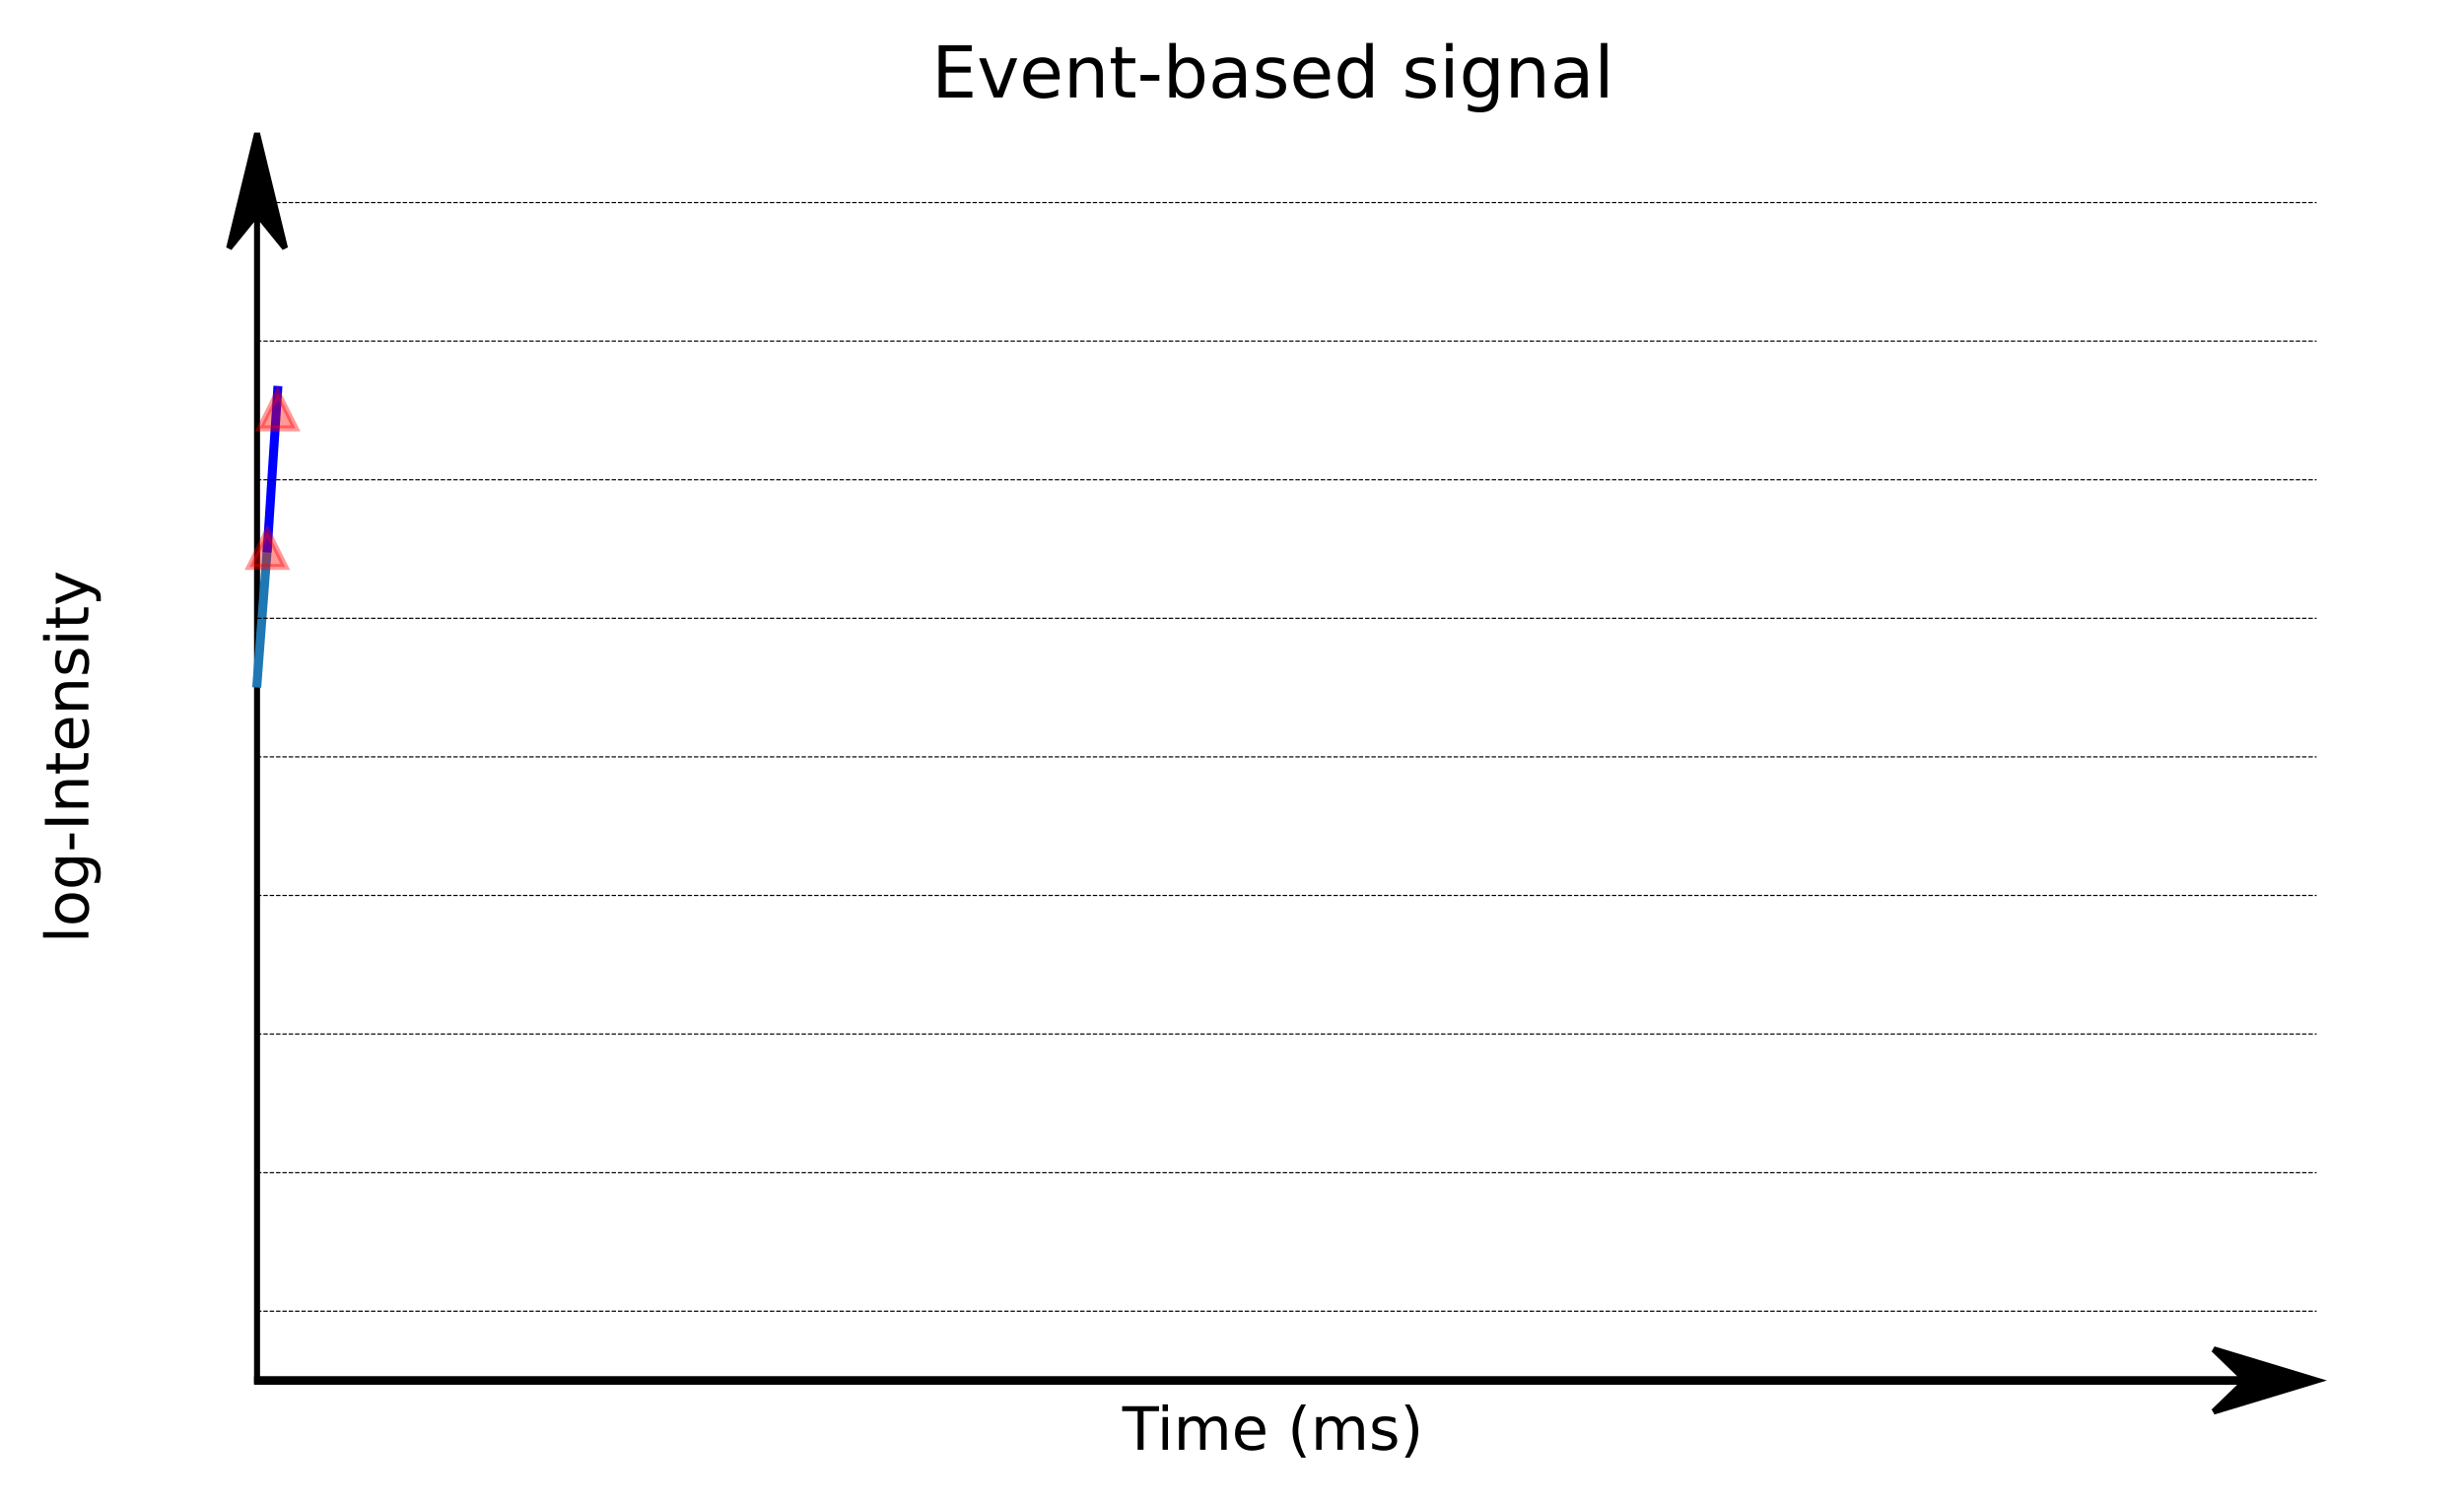
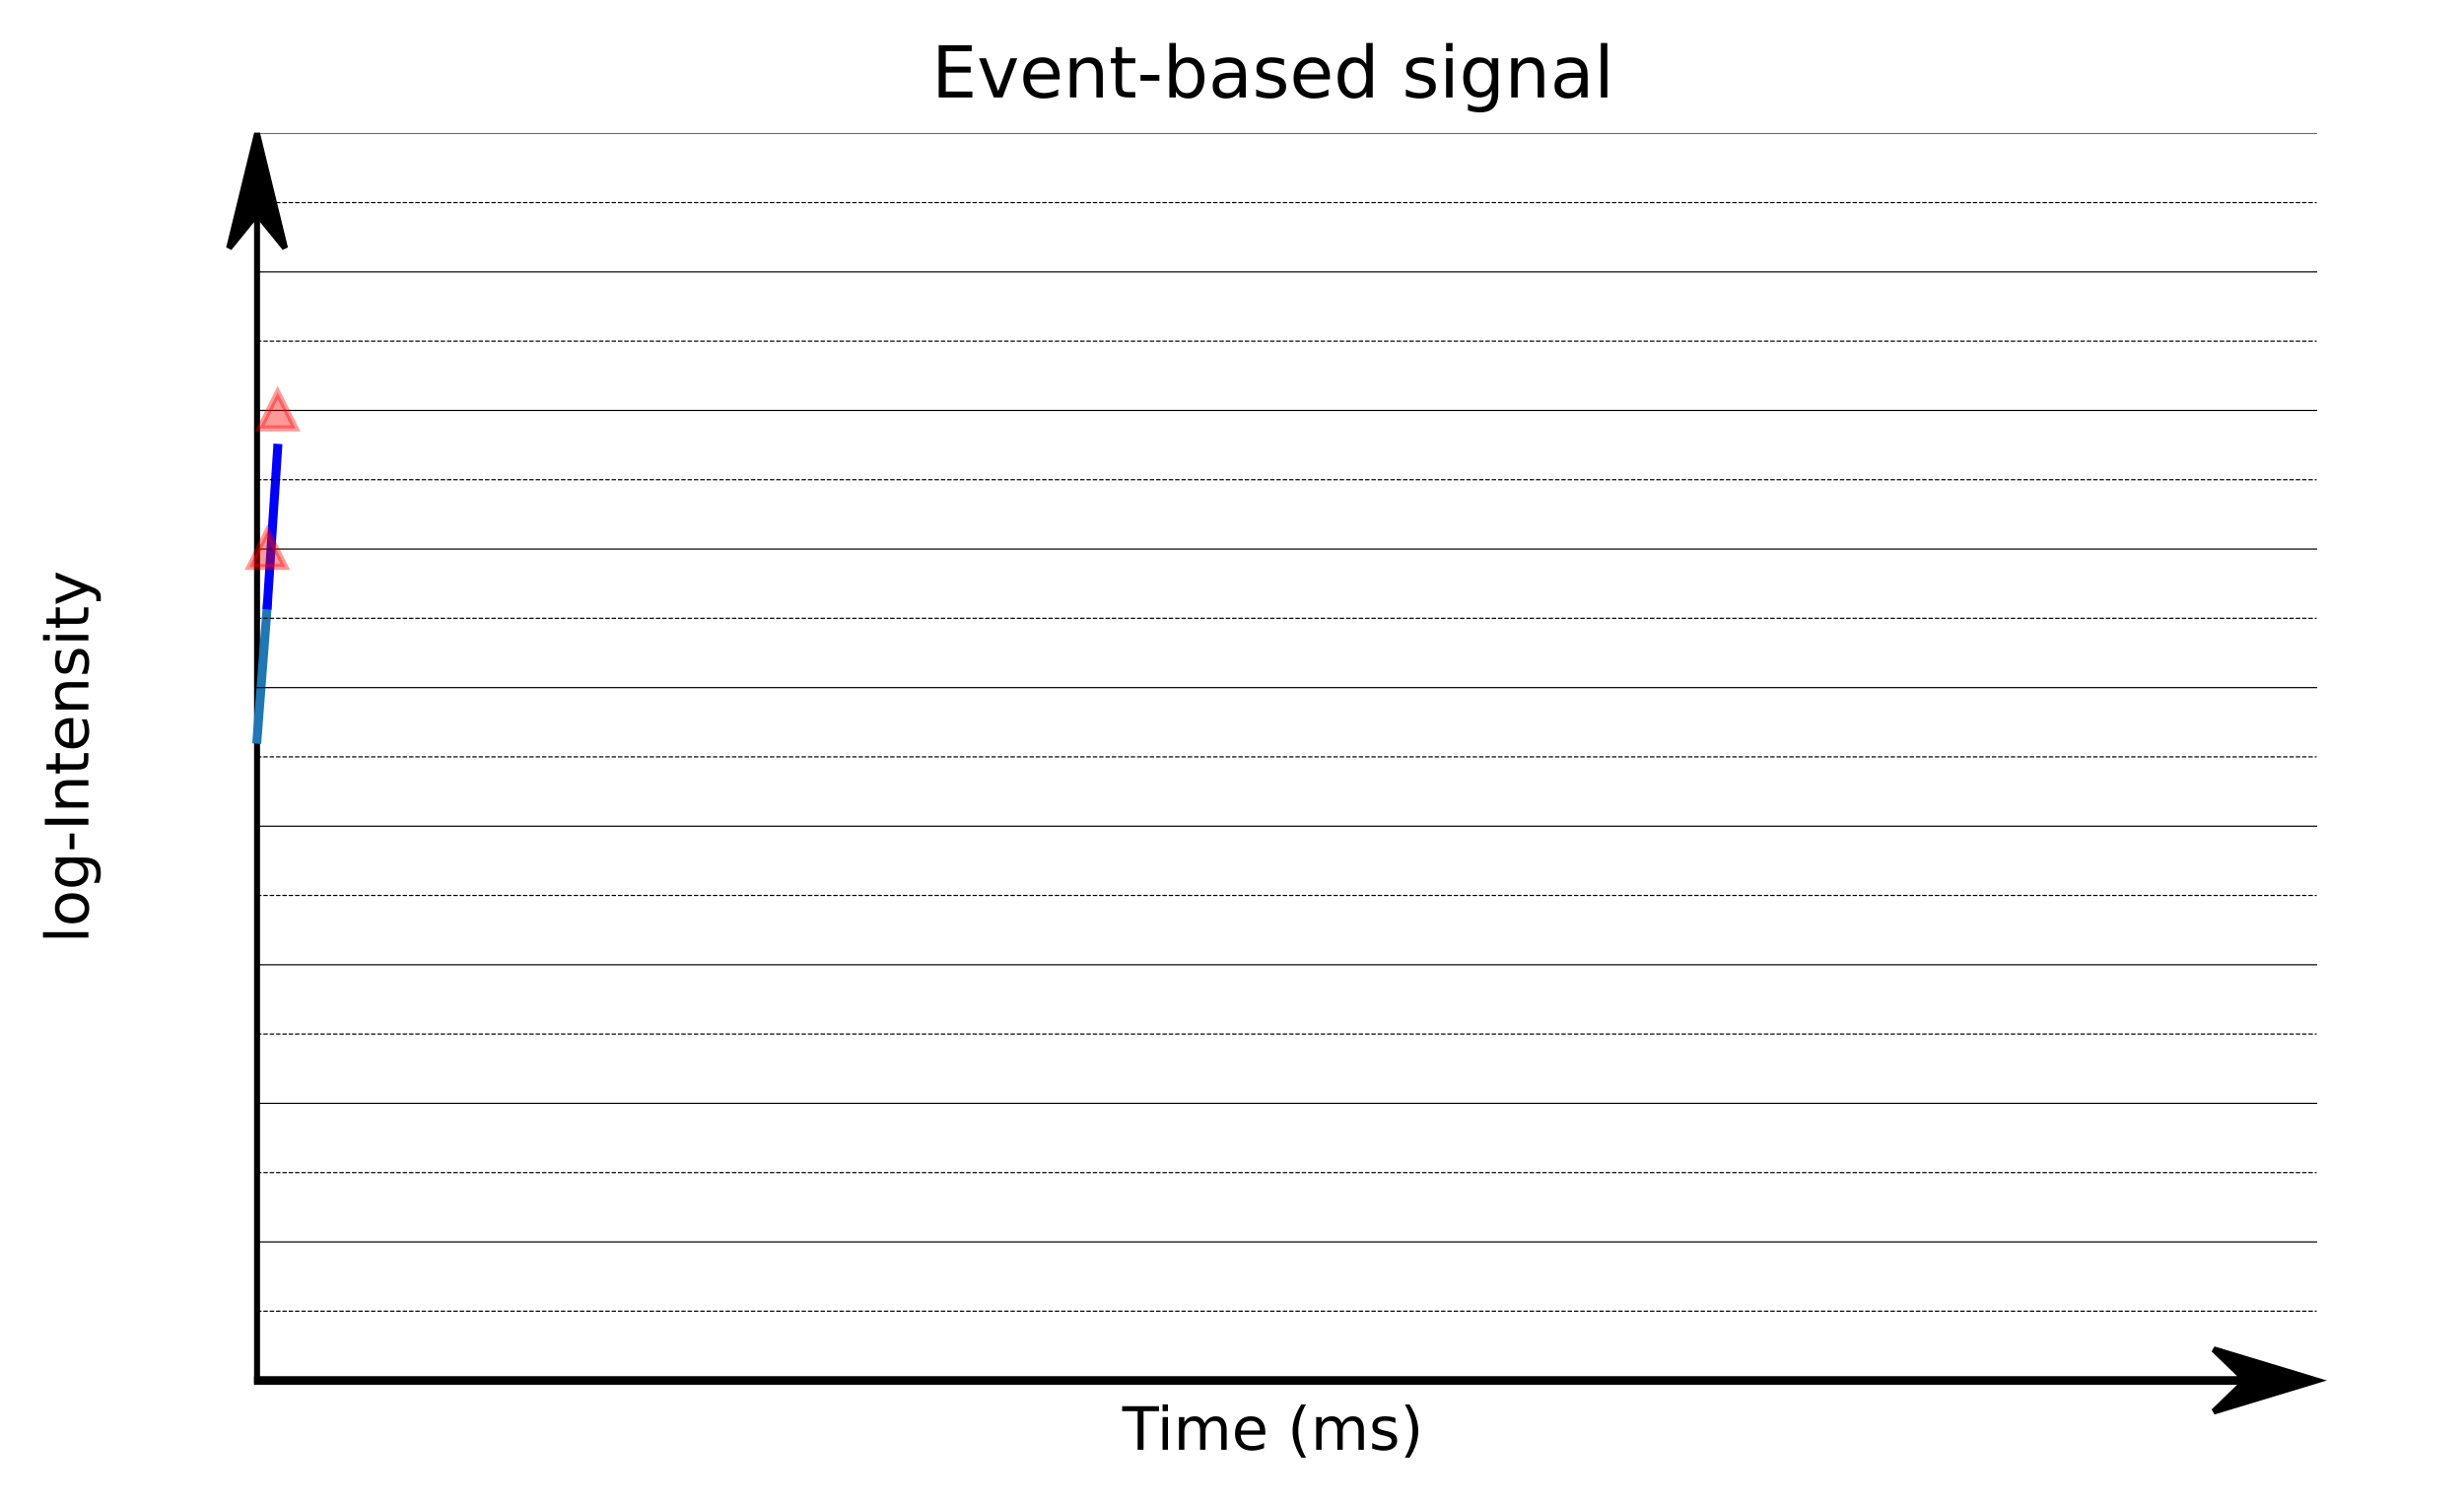
<svg xmlns="http://www.w3.org/2000/svg" xmlns:xlink="http://www.w3.org/1999/xlink" width="412.523pt" height="251.996pt" viewBox="0 0 412.523 251.996" version="1.1">
  <defs>
    <style type="text/css">*{stroke-linejoin: round; stroke-linecap: butt}</style>
  </defs>
  <g id="figure_1">
    <g id="patch_1">
      <path d="M 0 251.996  L 412.523 251.996  L 412.523 0  L 0 0  L 0 251.996  z " style="fill: none" />
    </g>
    <g id="axes_1">
      <g id="patch_2">
        <path d="M 20.878 231.118  L 405.323 231.118  L 405.323 22.318  L 20.878 22.318  L 20.878 231.118  z " style="fill: none" />
      </g>
      <g id="patch_3">
-         <path d="M 387.848 231.118  L 370.608 236.338  L 375.78 231.337  L 43.035 231.337  L 43.035 230.899  L 375.78 230.899  L 370.608 225.898  z " style="stroke: #000000; stroke-linejoin: miter" />
+         <path d="M 387.848 231.118  L 370.608 236.338  L 375.78 231.336  L 43.035 231.336  L 43.035 230.9  L 375.78 230.9  L 370.608 225.898  z " style="stroke: #000000; stroke-linejoin: miter" />
      </g>
      <g id="patch_4">
        <path d="M 43.035 22.318  L 47.717 41.54  L 43.036 35.774  L 43.036 231.118  L 43.034 231.118  L 43.034 35.774  L 38.353 41.54  z " style="stroke: #000000; stroke-linejoin: miter" />
      </g>
      <g id="matplotlib.axis_1">
        <g id="text_1">
          <g transform="translate(187.9013 242.7166) scale(0.1 -0.1)">
            <defs>
              <path id="DejaVuSans-54" d="M -19 4666  L 3928 4666  L 3928 4134  L 2272 4134  L 2272 0  L 1638 0  L 1638 4134  L -19 4134  L -19 4666  z " transform="scale(0.015625)" />
              <path id="DejaVuSans-69" d="M 603 3500  L 1178 3500  L 1178 0  L 603 0  L 603 3500  z M 603 4863  L 1178 4863  L 1178 4134  L 603 4134  L 603 4863  z " transform="scale(0.015625)" />
              <path id="DejaVuSans-6d" d="M 3328 2828  Q 3544 3216 3844 3400  Q 4144 3584 4550 3584  Q 5097 3584 5394 3201  Q 5691 2819 5691 2113  L 5691 0  L 5113 0  L 5113 2094  Q 5113 2597 4934 2840  Q 4756 3084 4391 3084  Q 3944 3084 3684 2787  Q 3425 2491 3425 1978  L 3425 0  L 2847 0  L 2847 2094  Q 2847 2600 2669 2842  Q 2491 3084 2119 3084  Q 1678 3084 1418 2786  Q 1159 2488 1159 1978  L 1159 0  L 581 0  L 581 3500  L 1159 3500  L 1159 2956  Q 1356 3278 1631 3431  Q 1906 3584 2284 3584  Q 2666 3584 2933 3390  Q 3200 3197 3328 2828  z " transform="scale(0.015625)" />
              <path id="DejaVuSans-65" d="M 3597 1894  L 3597 1613  L 953 1613  Q 991 1019 1311 708  Q 1631 397 2203 397  Q 2534 397 2845 478  Q 3156 559 3463 722  L 3463 178  Q 3153 47 2828 -22  Q 2503 -91 2169 -91  Q 1331 -91 842 396  Q 353 884 353 1716  Q 353 2575 817 3079  Q 1281 3584 2069 3584  Q 2775 3584 3186 3129  Q 3597 2675 3597 1894  z M 3022 2063  Q 3016 2534 2758 2815  Q 2500 3097 2075 3097  Q 1594 3097 1305 2825  Q 1016 2553 972 2059  L 3022 2063  z " transform="scale(0.015625)" />
              <path id="DejaVuSans-20" transform="scale(0.015625)" />
              <path id="DejaVuSans-28" d="M 1984 4856  Q 1566 4138 1362 3434  Q 1159 2731 1159 2009  Q 1159 1288 1364 580  Q 1569 -128 1984 -844  L 1484 -844  Q 1016 -109 783 600  Q 550 1309 550 2009  Q 550 2706 781 3412  Q 1013 4119 1484 4856  L 1984 4856  z " transform="scale(0.015625)" />
              <path id="DejaVuSans-73" d="M 2834 3397  L 2834 2853  Q 2591 2978 2328 3040  Q 2066 3103 1784 3103  Q 1356 3103 1142 2972  Q 928 2841 928 2578  Q 928 2378 1081 2264  Q 1234 2150 1697 2047  L 1894 2003  Q 2506 1872 2764 1633  Q 3022 1394 3022 966  Q 3022 478 2636 193  Q 2250 -91 1575 -91  Q 1294 -91 989 -36  Q 684 19 347 128  L 347 722  Q 666 556 975 473  Q 1284 391 1588 391  Q 1994 391 2212 530  Q 2431 669 2431 922  Q 2431 1156 2273 1281  Q 2116 1406 1581 1522  L 1381 1569  Q 847 1681 609 1914  Q 372 2147 372 2553  Q 372 3047 722 3315  Q 1072 3584 1716 3584  Q 2034 3584 2315 3537  Q 2597 3491 2834 3397  z " transform="scale(0.015625)" />
              <path id="DejaVuSans-29" d="M 513 4856  L 1013 4856  Q 1481 4119 1714 3412  Q 1947 2706 1947 2009  Q 1947 1309 1714 600  Q 1481 -109 1013 -844  L 513 -844  Q 928 -128 1133 580  Q 1338 1288 1338 2009  Q 1338 2731 1133 3434  Q 928 4138 513 4856  z " transform="scale(0.015625)" />
            </defs>
            <use xlink:href="#DejaVuSans-54" />
            <use xlink:href="#DejaVuSans-69" x="57.959" />
            <use xlink:href="#DejaVuSans-6d" x="85.742" />
            <use xlink:href="#DejaVuSans-65" x="183.154" />
            <use xlink:href="#DejaVuSans-20" x="244.678" />
            <use xlink:href="#DejaVuSans-28" x="276.465" />
            <use xlink:href="#DejaVuSans-6d" x="315.479" />
            <use xlink:href="#DejaVuSans-73" x="412.891" />
            <use xlink:href="#DejaVuSans-29" x="464.99" />
          </g>
        </g>
      </g>
      <g id="matplotlib.axis_2">
        <g id="text_2">
          <g transform="translate(14.79844 157.9072) rotate(-90) scale(0.1 -0.1)">
            <defs>
              <path id="DejaVuSans-6c" d="M 603 4863  L 1178 4863  L 1178 0  L 603 0  L 603 4863  z " transform="scale(0.015625)" />
              <path id="DejaVuSans-6f" d="M 1959 3097  Q 1497 3097 1228 2736  Q 959 2375 959 1747  Q 959 1119 1226 758  Q 1494 397 1959 397  Q 2419 397 2687 759  Q 2956 1122 2956 1747  Q 2956 2369 2687 2733  Q 2419 3097 1959 3097  z M 1959 3584  Q 2709 3584 3137 3096  Q 3566 2609 3566 1747  Q 3566 888 3137 398  Q 2709 -91 1959 -91  Q 1206 -91 779 398  Q 353 888 353 1747  Q 353 2609 779 3096  Q 1206 3584 1959 3584  z " transform="scale(0.015625)" />
              <path id="DejaVuSans-67" d="M 2906 1791  Q 2906 2416 2648 2759  Q 2391 3103 1925 3103  Q 1463 3103 1205 2759  Q 947 2416 947 1791  Q 947 1169 1205 825  Q 1463 481 1925 481  Q 2391 481 2648 825  Q 2906 1169 2906 1791  z M 3481 434  Q 3481 -459 3084 -895  Q 2688 -1331 1869 -1331  Q 1566 -1331 1297 -1286  Q 1028 -1241 775 -1147  L 775 -588  Q 1028 -725 1275 -790  Q 1522 -856 1778 -856  Q 2344 -856 2625 -561  Q 2906 -266 2906 331  L 2906 616  Q 2728 306 2450 153  Q 2172 0 1784 0  Q 1141 0 747 490  Q 353 981 353 1791  Q 353 2603 747 3093  Q 1141 3584 1784 3584  Q 2172 3584 2450 3431  Q 2728 3278 2906 2969  L 2906 3500  L 3481 3500  L 3481 434  z " transform="scale(0.015625)" />
              <path id="DejaVuSans-2d" d="M 313 2009  L 1997 2009  L 1997 1497  L 313 1497  L 313 2009  z " transform="scale(0.015625)" />
              <path id="DejaVuSans-49" d="M 628 4666  L 1259 4666  L 1259 0  L 628 0  L 628 4666  z " transform="scale(0.015625)" />
              <path id="DejaVuSans-6e" d="M 3513 2113  L 3513 0  L 2938 0  L 2938 2094  Q 2938 2591 2744 2837  Q 2550 3084 2163 3084  Q 1697 3084 1428 2787  Q 1159 2491 1159 1978  L 1159 0  L 581 0  L 581 3500  L 1159 3500  L 1159 2956  Q 1366 3272 1645 3428  Q 1925 3584 2291 3584  Q 2894 3584 3203 3211  Q 3513 2838 3513 2113  z " transform="scale(0.015625)" />
              <path id="DejaVuSans-74" d="M 1172 4494  L 1172 3500  L 2356 3500  L 2356 3053  L 1172 3053  L 1172 1153  Q 1172 725 1289 603  Q 1406 481 1766 481  L 2356 481  L 2356 0  L 1766 0  Q 1100 0 847 248  Q 594 497 594 1153  L 594 3053  L 172 3053  L 172 3500  L 594 3500  L 594 4494  L 1172 4494  z " transform="scale(0.015625)" />
              <path id="DejaVuSans-79" d="M 2059 -325  Q 1816 -950 1584 -1140  Q 1353 -1331 966 -1331  L 506 -1331  L 506 -850  L 844 -850  Q 1081 -850 1212 -737  Q 1344 -625 1503 -206  L 1606 56  L 191 3500  L 800 3500  L 1894 763  L 2988 3500  L 3597 3500  L 2059 -325  z " transform="scale(0.015625)" />
            </defs>
            <use xlink:href="#DejaVuSans-6c" />
            <use xlink:href="#DejaVuSans-6f" x="27.783" />
            <use xlink:href="#DejaVuSans-67" x="88.965" />
            <use xlink:href="#DejaVuSans-2d" x="152.441" />
            <use xlink:href="#DejaVuSans-49" x="188.525" />
            <use xlink:href="#DejaVuSans-6e" x="218.018" />
            <use xlink:href="#DejaVuSans-74" x="281.396" />
            <use xlink:href="#DejaVuSans-65" x="320.605" />
            <use xlink:href="#DejaVuSans-6e" x="382.129" />
            <use xlink:href="#DejaVuSans-73" x="445.508" />
            <use xlink:href="#DejaVuSans-69" x="497.607" />
            <use xlink:href="#DejaVuSans-74" x="525.391" />
            <use xlink:href="#DejaVuSans-79" x="564.6" />
          </g>
        </g>
      </g>
      <g id="line2d_1">
-         <path d="M 43.035 114.354  L 44.759 91.733  " clip-path="url(#p4bd2b247d8)" style="fill: none; stroke: #1f77b4; stroke-width: 1.5; stroke-linecap: square" />
+         <path d="M 43.035 123.756  L 44.759 101.267  " clip-path="url(#p15dd737aa2)" style="fill: none; stroke: #1f77b4; stroke-width: 1.5; stroke-linecap: square" />
      </g>
      <g id="line2d_2">
-         <path d="M 44.759 91.733  L 46.483 65.371  " clip-path="url(#p4bd2b247d8)" style="fill: none; stroke: #0000ff; stroke-width: 1.5; stroke-linecap: square" />
+         <path d="M 44.759 101.267  L 46.483 75.061  " clip-path="url(#p15dd737aa2)" style="fill: none; stroke: #0000ff; stroke-width: 1.5; stroke-linecap: square" />
      </g>
      <g id="line2d_3">
-         <path d="M 43.035 219.518  L 387.848 219.518  " clip-path="url(#p4bd2b247d8)" style="fill: none; stroke-dasharray: 0.74,0.32; stroke-dashoffset: 0; stroke: #000000; stroke-width: 0.2" />
+         <path d="M 43.035 219.518  L 387.848 219.518  " clip-path="url(#p15dd737aa2)" style="fill: none; stroke-dasharray: 0.74,0.32; stroke-dashoffset: 0; stroke: #000000; stroke-width: 0.2" />
      </g>
      <g id="line2d_4">
-         <path d="M 43.035 196.318  L 387.848 196.318  " clip-path="url(#p4bd2b247d8)" style="fill: none; stroke-dasharray: 0.74,0.32; stroke-dashoffset: 0; stroke: #000000; stroke-width: 0.2" />
+         <path d="M 43.035 196.318  L 387.848 196.318  " clip-path="url(#p15dd737aa2)" style="fill: none; stroke-dasharray: 0.74,0.32; stroke-dashoffset: 0; stroke: #000000; stroke-width: 0.2" />
      </g>
      <g id="line2d_5">
-         <path d="M 43.035 173.118  L 387.848 173.118  " clip-path="url(#p4bd2b247d8)" style="fill: none; stroke-dasharray: 0.74,0.32; stroke-dashoffset: 0; stroke: #000000; stroke-width: 0.2" />
+         <path d="M 43.035 173.118  L 387.848 173.118  " clip-path="url(#p15dd737aa2)" style="fill: none; stroke-dasharray: 0.74,0.32; stroke-dashoffset: 0; stroke: #000000; stroke-width: 0.2" />
      </g>
      <g id="line2d_6">
-         <path d="M 43.035 149.918  L 387.848 149.918  " clip-path="url(#p4bd2b247d8)" style="fill: none; stroke-dasharray: 0.74,0.32; stroke-dashoffset: 0; stroke: #000000; stroke-width: 0.2" />
+         <path d="M 43.035 149.918  L 387.848 149.918  " clip-path="url(#p15dd737aa2)" style="fill: none; stroke-dasharray: 0.74,0.32; stroke-dashoffset: 0; stroke: #000000; stroke-width: 0.2" />
      </g>
      <g id="line2d_7">
-         <path d="M 43.035 126.718  L 387.848 126.718  " clip-path="url(#p4bd2b247d8)" style="fill: none; stroke-dasharray: 0.74,0.32; stroke-dashoffset: 0; stroke: #000000; stroke-width: 0.2" />
+         <path d="M 43.035 126.718  L 387.848 126.718  " clip-path="url(#p15dd737aa2)" style="fill: none; stroke-dasharray: 0.74,0.32; stroke-dashoffset: 0; stroke: #000000; stroke-width: 0.2" />
      </g>
      <g id="line2d_8">
-         <path d="M 43.035 103.518  L 387.848 103.518  " clip-path="url(#p4bd2b247d8)" style="fill: none; stroke-dasharray: 0.74,0.32; stroke-dashoffset: 0; stroke: #000000; stroke-width: 0.2" />
+         <path d="M 43.035 103.518  L 387.848 103.518  " clip-path="url(#p15dd737aa2)" style="fill: none; stroke-dasharray: 0.74,0.32; stroke-dashoffset: 0; stroke: #000000; stroke-width: 0.2" />
      </g>
      <g id="line2d_9">
-         <path d="M 43.035 80.318  L 387.848 80.318  " clip-path="url(#p4bd2b247d8)" style="fill: none; stroke-dasharray: 0.74,0.32; stroke-dashoffset: 0; stroke: #000000; stroke-width: 0.2" />
+         <path d="M 43.035 80.318  L 387.848 80.318  " clip-path="url(#p15dd737aa2)" style="fill: none; stroke-dasharray: 0.74,0.32; stroke-dashoffset: 0; stroke: #000000; stroke-width: 0.2" />
      </g>
      <g id="line2d_10">
-         <path d="M 43.035 57.118  L 387.848 57.118  " clip-path="url(#p4bd2b247d8)" style="fill: none; stroke-dasharray: 0.74,0.32; stroke-dashoffset: 0; stroke: #000000; stroke-width: 0.2" />
+         <path d="M 43.035 57.118  L 387.848 57.118  " clip-path="url(#p15dd737aa2)" style="fill: none; stroke-dasharray: 0.74,0.32; stroke-dashoffset: 0; stroke: #000000; stroke-width: 0.2" />
      </g>
      <g id="line2d_11">
-         <path d="M 43.035 33.918  L 387.848 33.918  " clip-path="url(#p4bd2b247d8)" style="fill: none; stroke-dasharray: 0.74,0.32; stroke-dashoffset: 0; stroke: #000000; stroke-width: 0.2" />
+         <path d="M 43.035 33.918  L 387.848 33.918  " clip-path="url(#p15dd737aa2)" style="fill: none; stroke-dasharray: 0.74,0.32; stroke-dashoffset: 0; stroke: #000000; stroke-width: 0.2" />
      </g>
      <g id="line2d_12">
+         <path d="M 43.035 231.118  L 387.848 231.118  " clip-path="url(#p15dd737aa2)" style="fill: none; stroke: #000000; stroke-width: 0.2; stroke-linecap: square" />
+       </g>
+       <g id="line2d_13">
+         <path d="M 43.035 207.918  L 387.848 207.918  " clip-path="url(#p15dd737aa2)" style="fill: none; stroke: #000000; stroke-width: 0.2; stroke-linecap: square" />
+       </g>
+       <g id="line2d_14">
+         <path d="M 43.035 184.718  L 387.848 184.718  " clip-path="url(#p15dd737aa2)" style="fill: none; stroke: #000000; stroke-width: 0.2; stroke-linecap: square" />
+       </g>
+       <g id="line2d_15">
+         <path d="M 43.035 161.518  L 387.848 161.518  " clip-path="url(#p15dd737aa2)" style="fill: none; stroke: #000000; stroke-width: 0.2; stroke-linecap: square" />
+       </g>
+       <g id="line2d_16">
+         <path d="M 43.035 138.318  L 387.848 138.318  " clip-path="url(#p15dd737aa2)" style="fill: none; stroke: #000000; stroke-width: 0.2; stroke-linecap: square" />
+       </g>
+       <g id="line2d_17">
+         <path d="M 43.035 115.118  L 387.848 115.118  " clip-path="url(#p15dd737aa2)" style="fill: none; stroke: #000000; stroke-width: 0.2; stroke-linecap: square" />
+       </g>
+       <g id="line2d_18">
+         <path d="M 43.035 91.918  L 387.848 91.918  " clip-path="url(#p15dd737aa2)" style="fill: none; stroke: #000000; stroke-width: 0.2; stroke-linecap: square" />
+       </g>
+       <g id="line2d_19">
+         <path d="M 43.035 68.718  L 387.848 68.718  " clip-path="url(#p15dd737aa2)" style="fill: none; stroke: #000000; stroke-width: 0.2; stroke-linecap: square" />
+       </g>
+       <g id="line2d_20">
+         <path d="M 43.035 45.518  L 387.848 45.518  " clip-path="url(#p15dd737aa2)" style="fill: none; stroke: #000000; stroke-width: 0.2; stroke-linecap: square" />
+       </g>
+       <g id="line2d_21">
+         <path d="M 43.035 22.318  L 387.848 22.318  " clip-path="url(#p15dd737aa2)" style="fill: none; stroke: #000000; stroke-width: 0.2; stroke-linecap: square" />
+       </g>
+       <g id="line2d_22">
        <defs>
-           <path id="ma078b1c572" d="M 0 -3  L -3 3  L 3 3  z " style="stroke: #ff0000; stroke-opacity: 0.4; stroke-linejoin: miter" />
+           <path id="m27f1a00ac6" d="M 0 -3  L -3 3  L 3 3  z " style="stroke: #ff0000; stroke-opacity: 0.4; stroke-linejoin: miter" />
        </defs>
-         <g clip-path="url(#p4bd2b247d8)">
-           <use xlink:href="#ma078b1c572" x="44.759" y="91.918" style="fill: #ff0000; fill-opacity: 0.4; stroke: #ff0000; stroke-opacity: 0.4; stroke-linejoin: miter" />
+         <g clip-path="url(#p15dd737aa2)">
+           <use xlink:href="#m27f1a00ac6" x="44.759" y="91.918" style="fill: #ff0000; fill-opacity: 0.4; stroke: #ff0000; stroke-opacity: 0.4; stroke-linejoin: miter" />
        </g>
      </g>
-       <g id="line2d_13">
-         <g clip-path="url(#p4bd2b247d8)">
-           <use xlink:href="#ma078b1c572" x="46.483" y="68.718" style="fill: #ff0000; fill-opacity: 0.4; stroke: #ff0000; stroke-opacity: 0.4; stroke-linejoin: miter" />
+       <g id="line2d_23">
+         <g clip-path="url(#p15dd737aa2)">
+           <use xlink:href="#m27f1a00ac6" x="46.483" y="68.718" style="fill: #ff0000; fill-opacity: 0.4; stroke: #ff0000; stroke-opacity: 0.4; stroke-linejoin: miter" />
        </g>
      </g>
      <g id="text_3">
        <g transform="translate(155.9796 16.31812) scale(0.12 -0.12)">
          <defs>
            <path id="DejaVuSans-45" d="M 628 4666  L 3578 4666  L 3578 4134  L 1259 4134  L 1259 2753  L 3481 2753  L 3481 2222  L 1259 2222  L 1259 531  L 3634 531  L 3634 0  L 628 0  L 628 4666  z " transform="scale(0.015625)" />
            <path id="DejaVuSans-76" d="M 191 3500  L 800 3500  L 1894 563  L 2988 3500  L 3597 3500  L 2284 0  L 1503 0  L 191 3500  z " transform="scale(0.015625)" />
            <path id="DejaVuSans-62" d="M 3116 1747  Q 3116 2381 2855 2742  Q 2594 3103 2138 3103  Q 1681 3103 1420 2742  Q 1159 2381 1159 1747  Q 1159 1113 1420 752  Q 1681 391 2138 391  Q 2594 391 2855 752  Q 3116 1113 3116 1747  z M 1159 2969  Q 1341 3281 1617 3432  Q 1894 3584 2278 3584  Q 2916 3584 3314 3078  Q 3713 2572 3713 1747  Q 3713 922 3314 415  Q 2916 -91 2278 -91  Q 1894 -91 1617 61  Q 1341 213 1159 525  L 1159 0  L 581 0  L 581 4863  L 1159 4863  L 1159 2969  z " transform="scale(0.015625)" />
            <path id="DejaVuSans-61" d="M 2194 1759  Q 1497 1759 1228 1600  Q 959 1441 959 1056  Q 959 750 1161 570  Q 1363 391 1709 391  Q 2188 391 2477 730  Q 2766 1069 2766 1631  L 2766 1759  L 2194 1759  z M 3341 1997  L 3341 0  L 2766 0  L 2766 531  Q 2569 213 2275 61  Q 1981 -91 1556 -91  Q 1019 -91 701 211  Q 384 513 384 1019  Q 384 1609 779 1909  Q 1175 2209 1959 2209  L 2766 2209  L 2766 2266  Q 2766 2663 2505 2880  Q 2244 3097 1772 3097  Q 1472 3097 1187 3025  Q 903 2953 641 2809  L 641 3341  Q 956 3463 1253 3523  Q 1550 3584 1831 3584  Q 2591 3584 2966 3190  Q 3341 2797 3341 1997  z " transform="scale(0.015625)" />
            <path id="DejaVuSans-64" d="M 2906 2969  L 2906 4863  L 3481 4863  L 3481 0  L 2906 0  L 2906 525  Q 2725 213 2448 61  Q 2172 -91 1784 -91  Q 1150 -91 751 415  Q 353 922 353 1747  Q 353 2572 751 3078  Q 1150 3584 1784 3584  Q 2172 3584 2448 3432  Q 2725 3281 2906 2969  z M 947 1747  Q 947 1113 1208 752  Q 1469 391 1925 391  Q 2381 391 2643 752  Q 2906 1113 2906 1747  Q 2906 2381 2643 2742  Q 2381 3103 1925 3103  Q 1469 3103 1208 2742  Q 947 2381 947 1747  z " transform="scale(0.015625)" />
          </defs>
          <use xlink:href="#DejaVuSans-45" />
          <use xlink:href="#DejaVuSans-76" x="63.184" />
          <use xlink:href="#DejaVuSans-65" x="122.363" />
          <use xlink:href="#DejaVuSans-6e" x="183.887" />
          <use xlink:href="#DejaVuSans-74" x="247.266" />
          <use xlink:href="#DejaVuSans-2d" x="286.475" />
          <use xlink:href="#DejaVuSans-62" x="322.559" />
          <use xlink:href="#DejaVuSans-61" x="386.035" />
          <use xlink:href="#DejaVuSans-73" x="447.314" />
          <use xlink:href="#DejaVuSans-65" x="499.414" />
          <use xlink:href="#DejaVuSans-64" x="560.938" />
          <use xlink:href="#DejaVuSans-20" x="624.414" />
          <use xlink:href="#DejaVuSans-73" x="656.201" />
          <use xlink:href="#DejaVuSans-69" x="708.301" />
          <use xlink:href="#DejaVuSans-67" x="736.084" />
          <use xlink:href="#DejaVuSans-6e" x="799.561" />
          <use xlink:href="#DejaVuSans-61" x="862.939" />
          <use xlink:href="#DejaVuSans-6c" x="924.219" />
        </g>
      </g>
    </g>
  </g>
  <defs>
-     <clipPath id="p4bd2b247d8">
+     <clipPath id="p15dd737aa2">
      <rect x="20.878" y="22.318" width="384.445" height="208.8" />
    </clipPath>
  </defs>
</svg>
